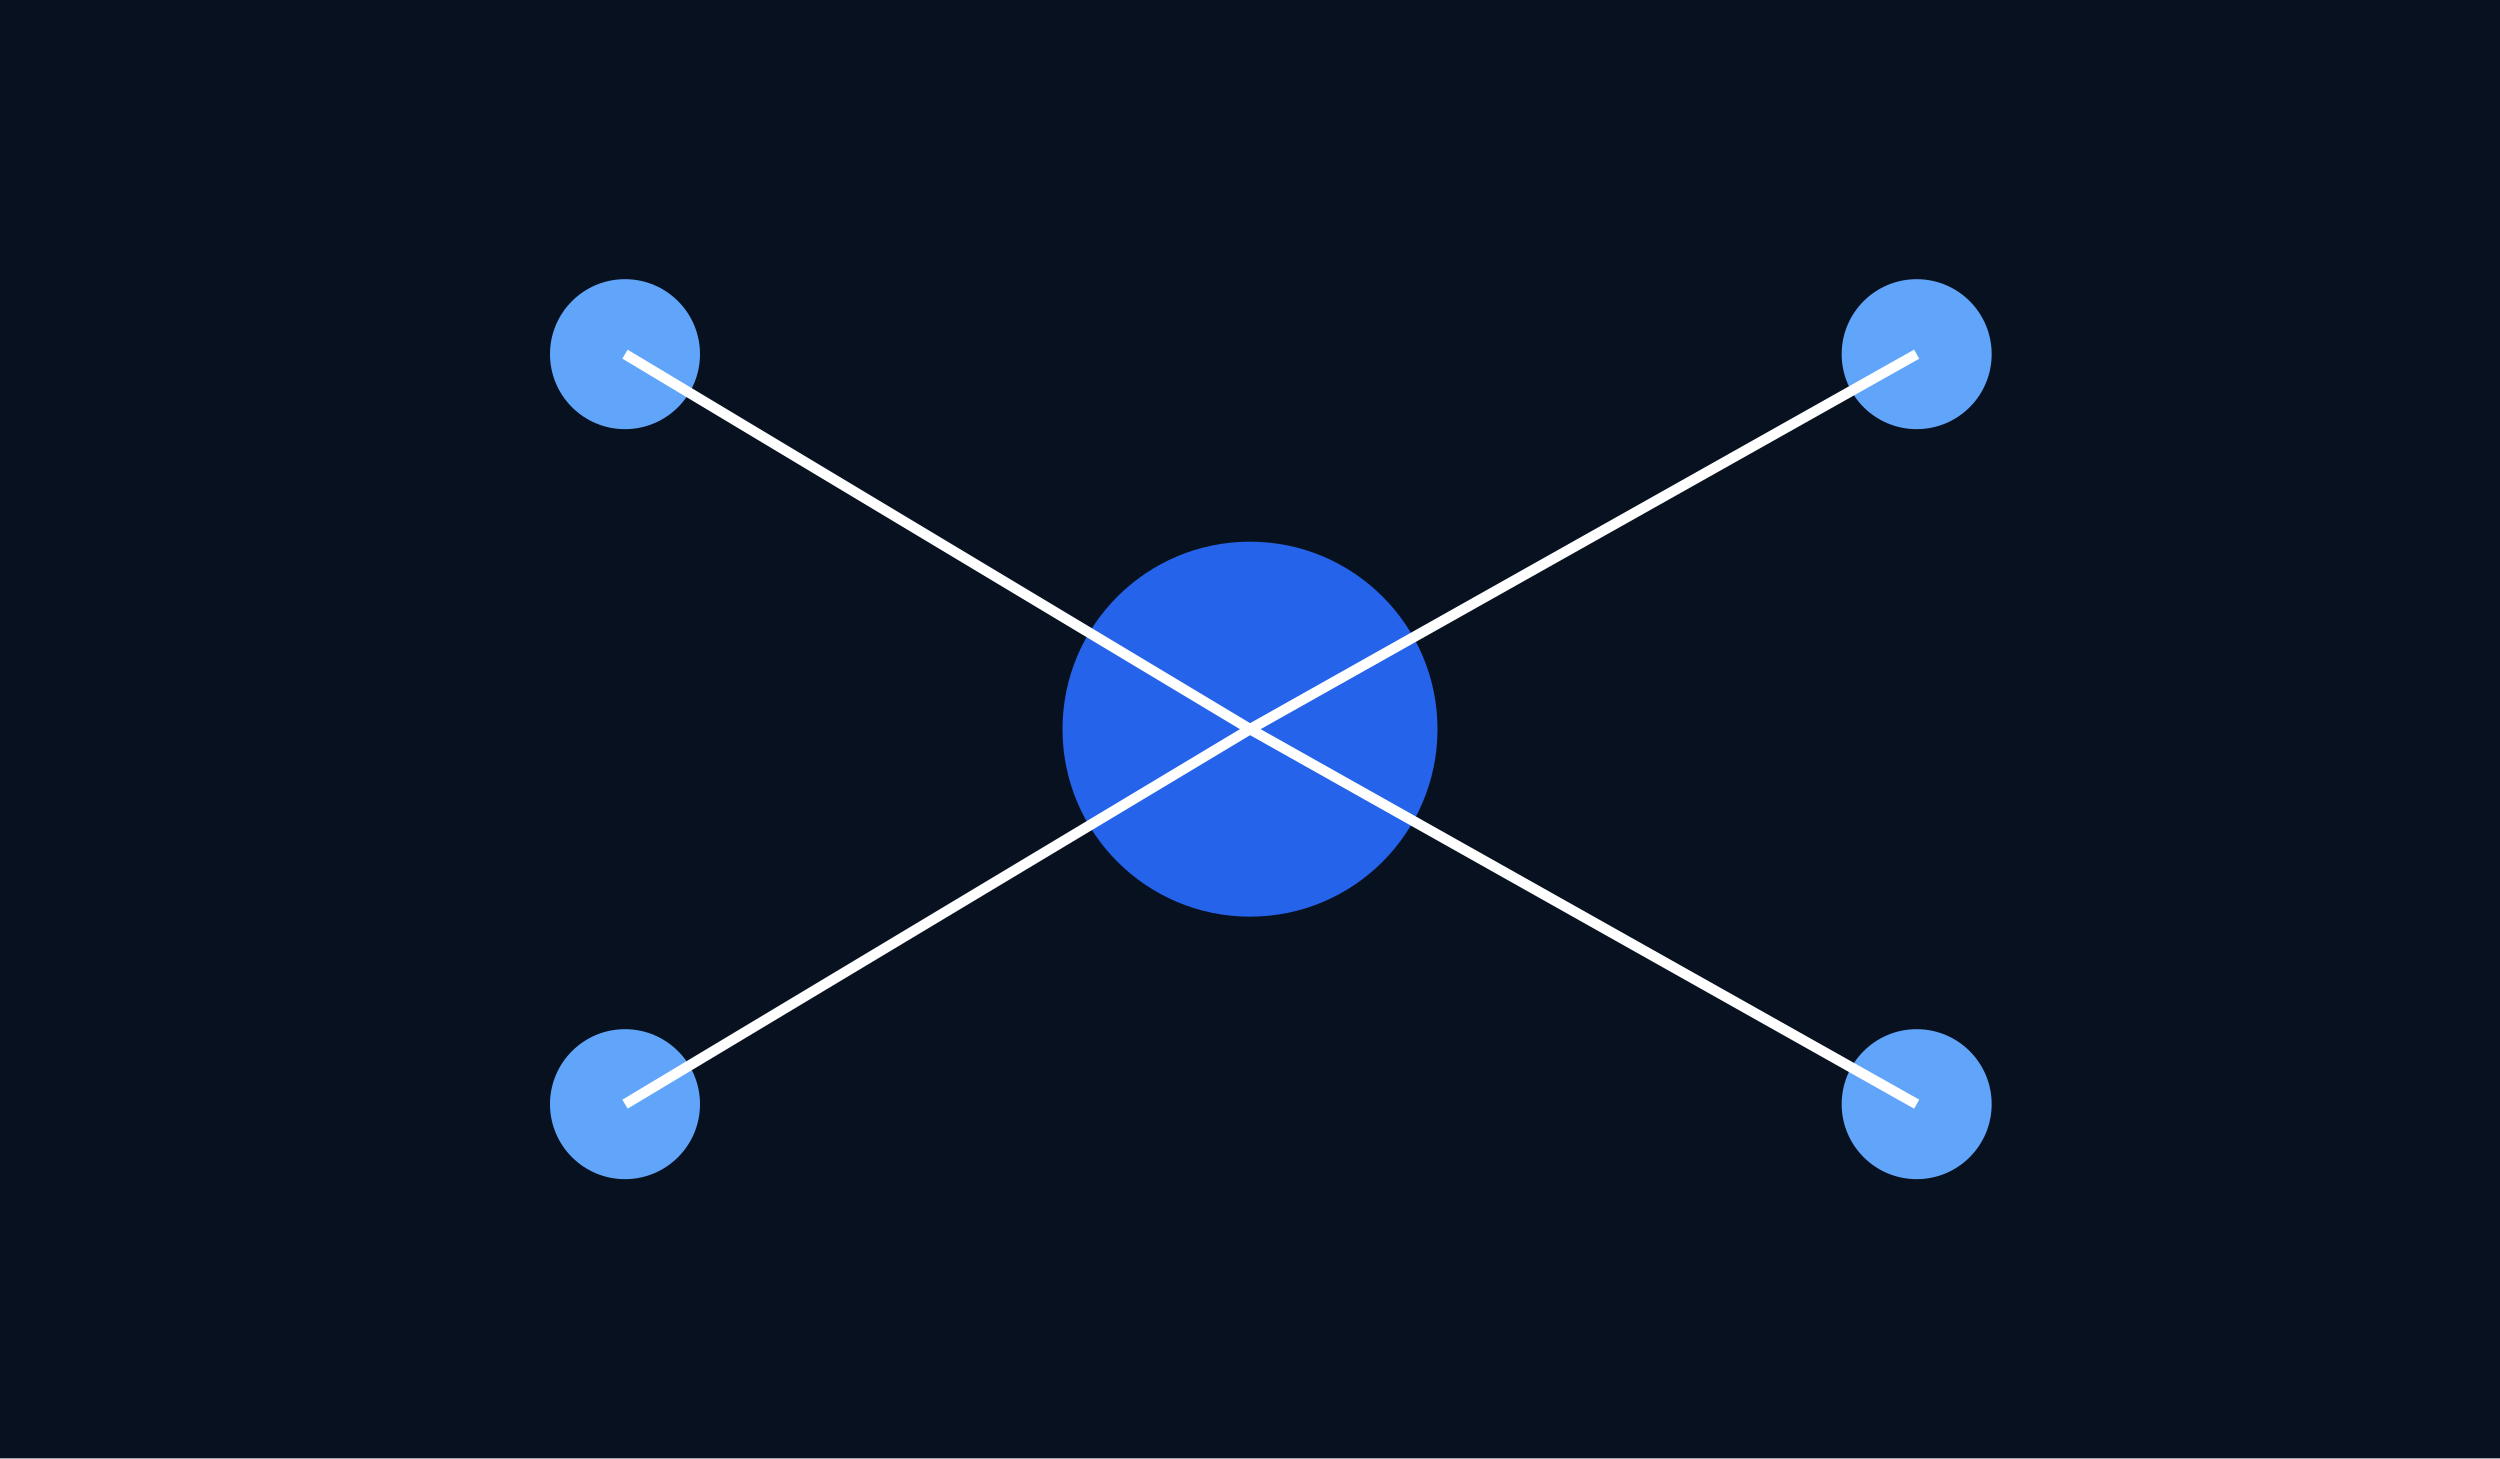
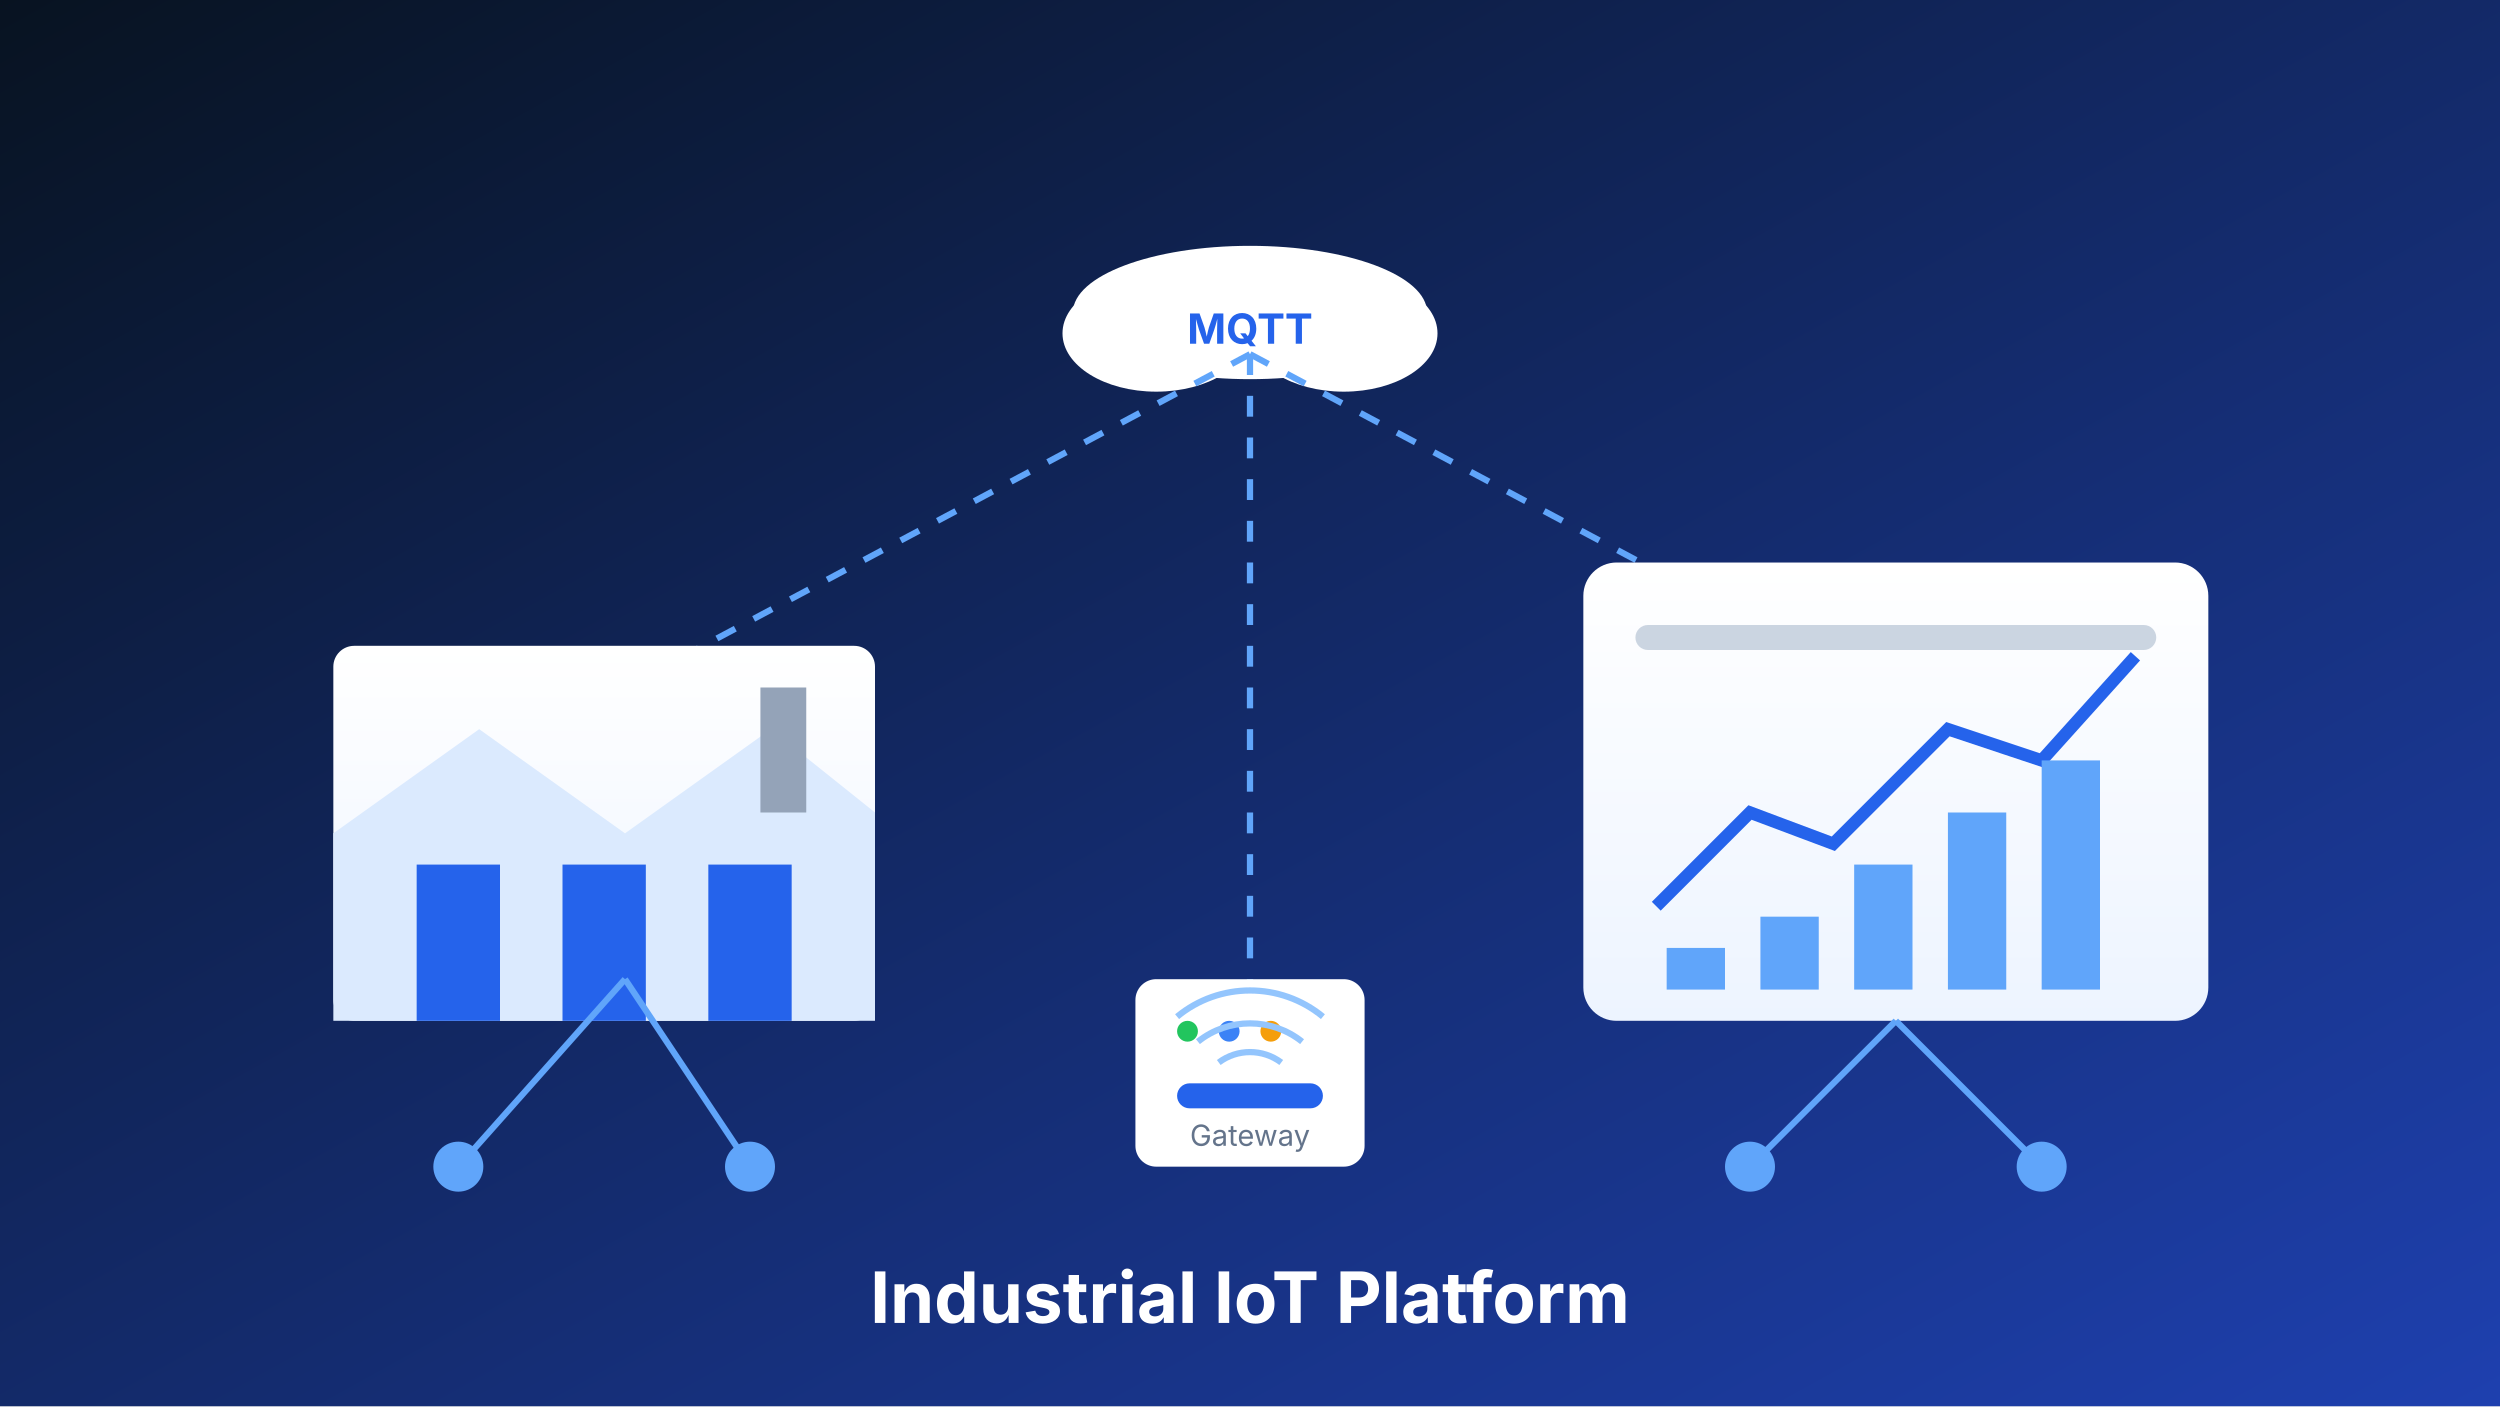
- <svg xmlns="http://www.w3.org/2000/svg" viewBox="0 0 1200 700">
-   <rect width="1200" height="700" fill="#07111F" />
-   <circle cx="600" cy="350" r="90" fill="#2563EB" />
-   <circle cx="300" cy="170" r="36" fill="#60A5FA" />
-   <circle cx="920" cy="170" r="36" fill="#60A5FA" />
-   <circle cx="300" cy="530" r="36" fill="#60A5FA" />
-   <circle cx="920" cy="530" r="36" fill="#60A5FA" />
-   <g stroke="white" stroke-width="5">
-     <line x1="600" y1="350" x2="300" y2="170" />
-     <line x1="600" y1="350" x2="920" y2="170" />
-     <line x1="600" y1="350" x2="300" y2="530" />
-     <line x1="600" y1="350" x2="920" y2="530" />
+ <svg xmlns="http://www.w3.org/2000/svg" width="1200" height="675" viewBox="0 0 1200 675">
+   <defs>
+     <linearGradient id="bg" x1="0%" y1="0%" x2="100%" y2="100%">
+       <stop offset="0%" stop-color="#081321" />
+       <stop offset="100%" stop-color="#1e40af" />
+     </linearGradient>
+     <linearGradient id="panel" x1="0%" y1="0%" x2="0%" y2="100%">
+       <stop offset="0%" stop-color="#ffffff" />
+       <stop offset="100%" stop-color="#edf4ff" />
+     </linearGradient>
+   </defs>
+   <rect width="1200" height="675" fill="url(#bg)" />
+   <g transform="translate(600 120)">
+     <ellipse cx="0" cy="30" rx="85" ry="32" fill="#ffffff" />
+     <ellipse cx="-45" cy="40" rx="45" ry="28" fill="#ffffff" />
+     <ellipse cx="45" cy="40" rx="45" ry="28" fill="#ffffff" />
+     <text x="0" y="45" text-anchor="middle" font-size="20" font-family="Inter" font-weight="700" fill="#2563eb">
+ 
+ MQTT
+ 
+ </text>
  </g>
+   <g stroke="#60a5fa" stroke-width="3" stroke-dasharray="10 10">
+     <line x1="600" y1="170" x2="300" y2="330" />
+     <line x1="600" y1="170" x2="900" y2="330" />
+     <line x1="600" y1="170" x2="600" y2="500" />
+   </g>
+   <g transform="translate(160 310)">
+     <rect width="260" height="180" rx="10" fill="url(#panel)" />
+     <polygon points="0,90 70,40 140,90 210,40 260,80 260,180 0,180" fill="#dbeafe" />
+     <rect x="40" y="105" width="40" height="75" fill="#2563eb" />
+     <rect x="110" y="105" width="40" height="75" fill="#2563eb" />
+     <rect x="180" y="105" width="40" height="75" fill="#2563eb" />
+     <rect x="205" y="20" width="22" height="60" fill="#94a3b8" />
+   </g>
+   <g transform="translate(760 270)">
+     <rect width="300" height="220" rx="16" fill="url(#panel)" />
+     <rect x="25" y="30" width="250" height="12" rx="6" fill="#cbd5e1" />
+     <polyline points="35,165 80,120 120,135 175,80 220,95 265,45" fill="none" stroke="#2563eb" stroke-width="6" />
+     <rect x="40" y="185" width="28" height="20" fill="#60a5fa" />
+     <rect x="85" y="170" width="28" height="35" fill="#60a5fa" />
+     <rect x="130" y="145" width="28" height="60" fill="#60a5fa" />
+     <rect x="175" y="120" width="28" height="85" fill="#60a5fa" />
+     <rect x="220" y="95" width="28" height="110" fill="#60a5fa" />
+   </g>
+   <g transform="translate(545 470)">
+     <rect width="110" height="90" rx="10" fill="#ffffff" />
+     <circle cx="25" cy="25" r="5" fill="#22c55e" />
+     <circle cx="45" cy="25" r="5" fill="#3b82f6" />
+     <circle cx="65" cy="25" r="5" fill="#f59e0b" />
+     <rect x="20" y="50" width="70" height="12" rx="6" fill="#2563eb" />
+     <text x="55" y="80" text-anchor="middle" font-size="14" font-family="Inter" fill="#64748b">
+ 
+ Gateway
+ 
+ </text>
+   </g>
+   <g fill="#60a5fa">
+     <circle cx="220" cy="560" r="12" />
+     <circle cx="360" cy="560" r="12" />
+     <circle cx="840" cy="560" r="12" />
+     <circle cx="980" cy="560" r="12" />
+   </g>
+   <g stroke="#60a5fa" stroke-width="3">
+     <line x1="220" y1="560" x2="300" y2="470" />
+     <line x1="360" y1="560" x2="300" y2="470" />
+     <line x1="840" y1="560" x2="910" y2="490" />
+     <line x1="980" y1="560" x2="910" y2="490" />
+   </g>
+   <g stroke="#93c5fd" stroke-width="3" fill="none">
+     <path d="M585 510          a25 25 0 0 1 30 0" />
+     <path d="M575 500          a40 40 0 0 1 50 0" />
+     <path d="M565 488          a55 55 0 0 1 70 0" />
+   </g>
+   <text x="600" y="635" text-anchor="middle" font-family="Inter" font-size="34" font-weight="700" fill="#ffffff">
+ 
+ Industrial IoT Platform
+ 
+ </text>
</svg>
